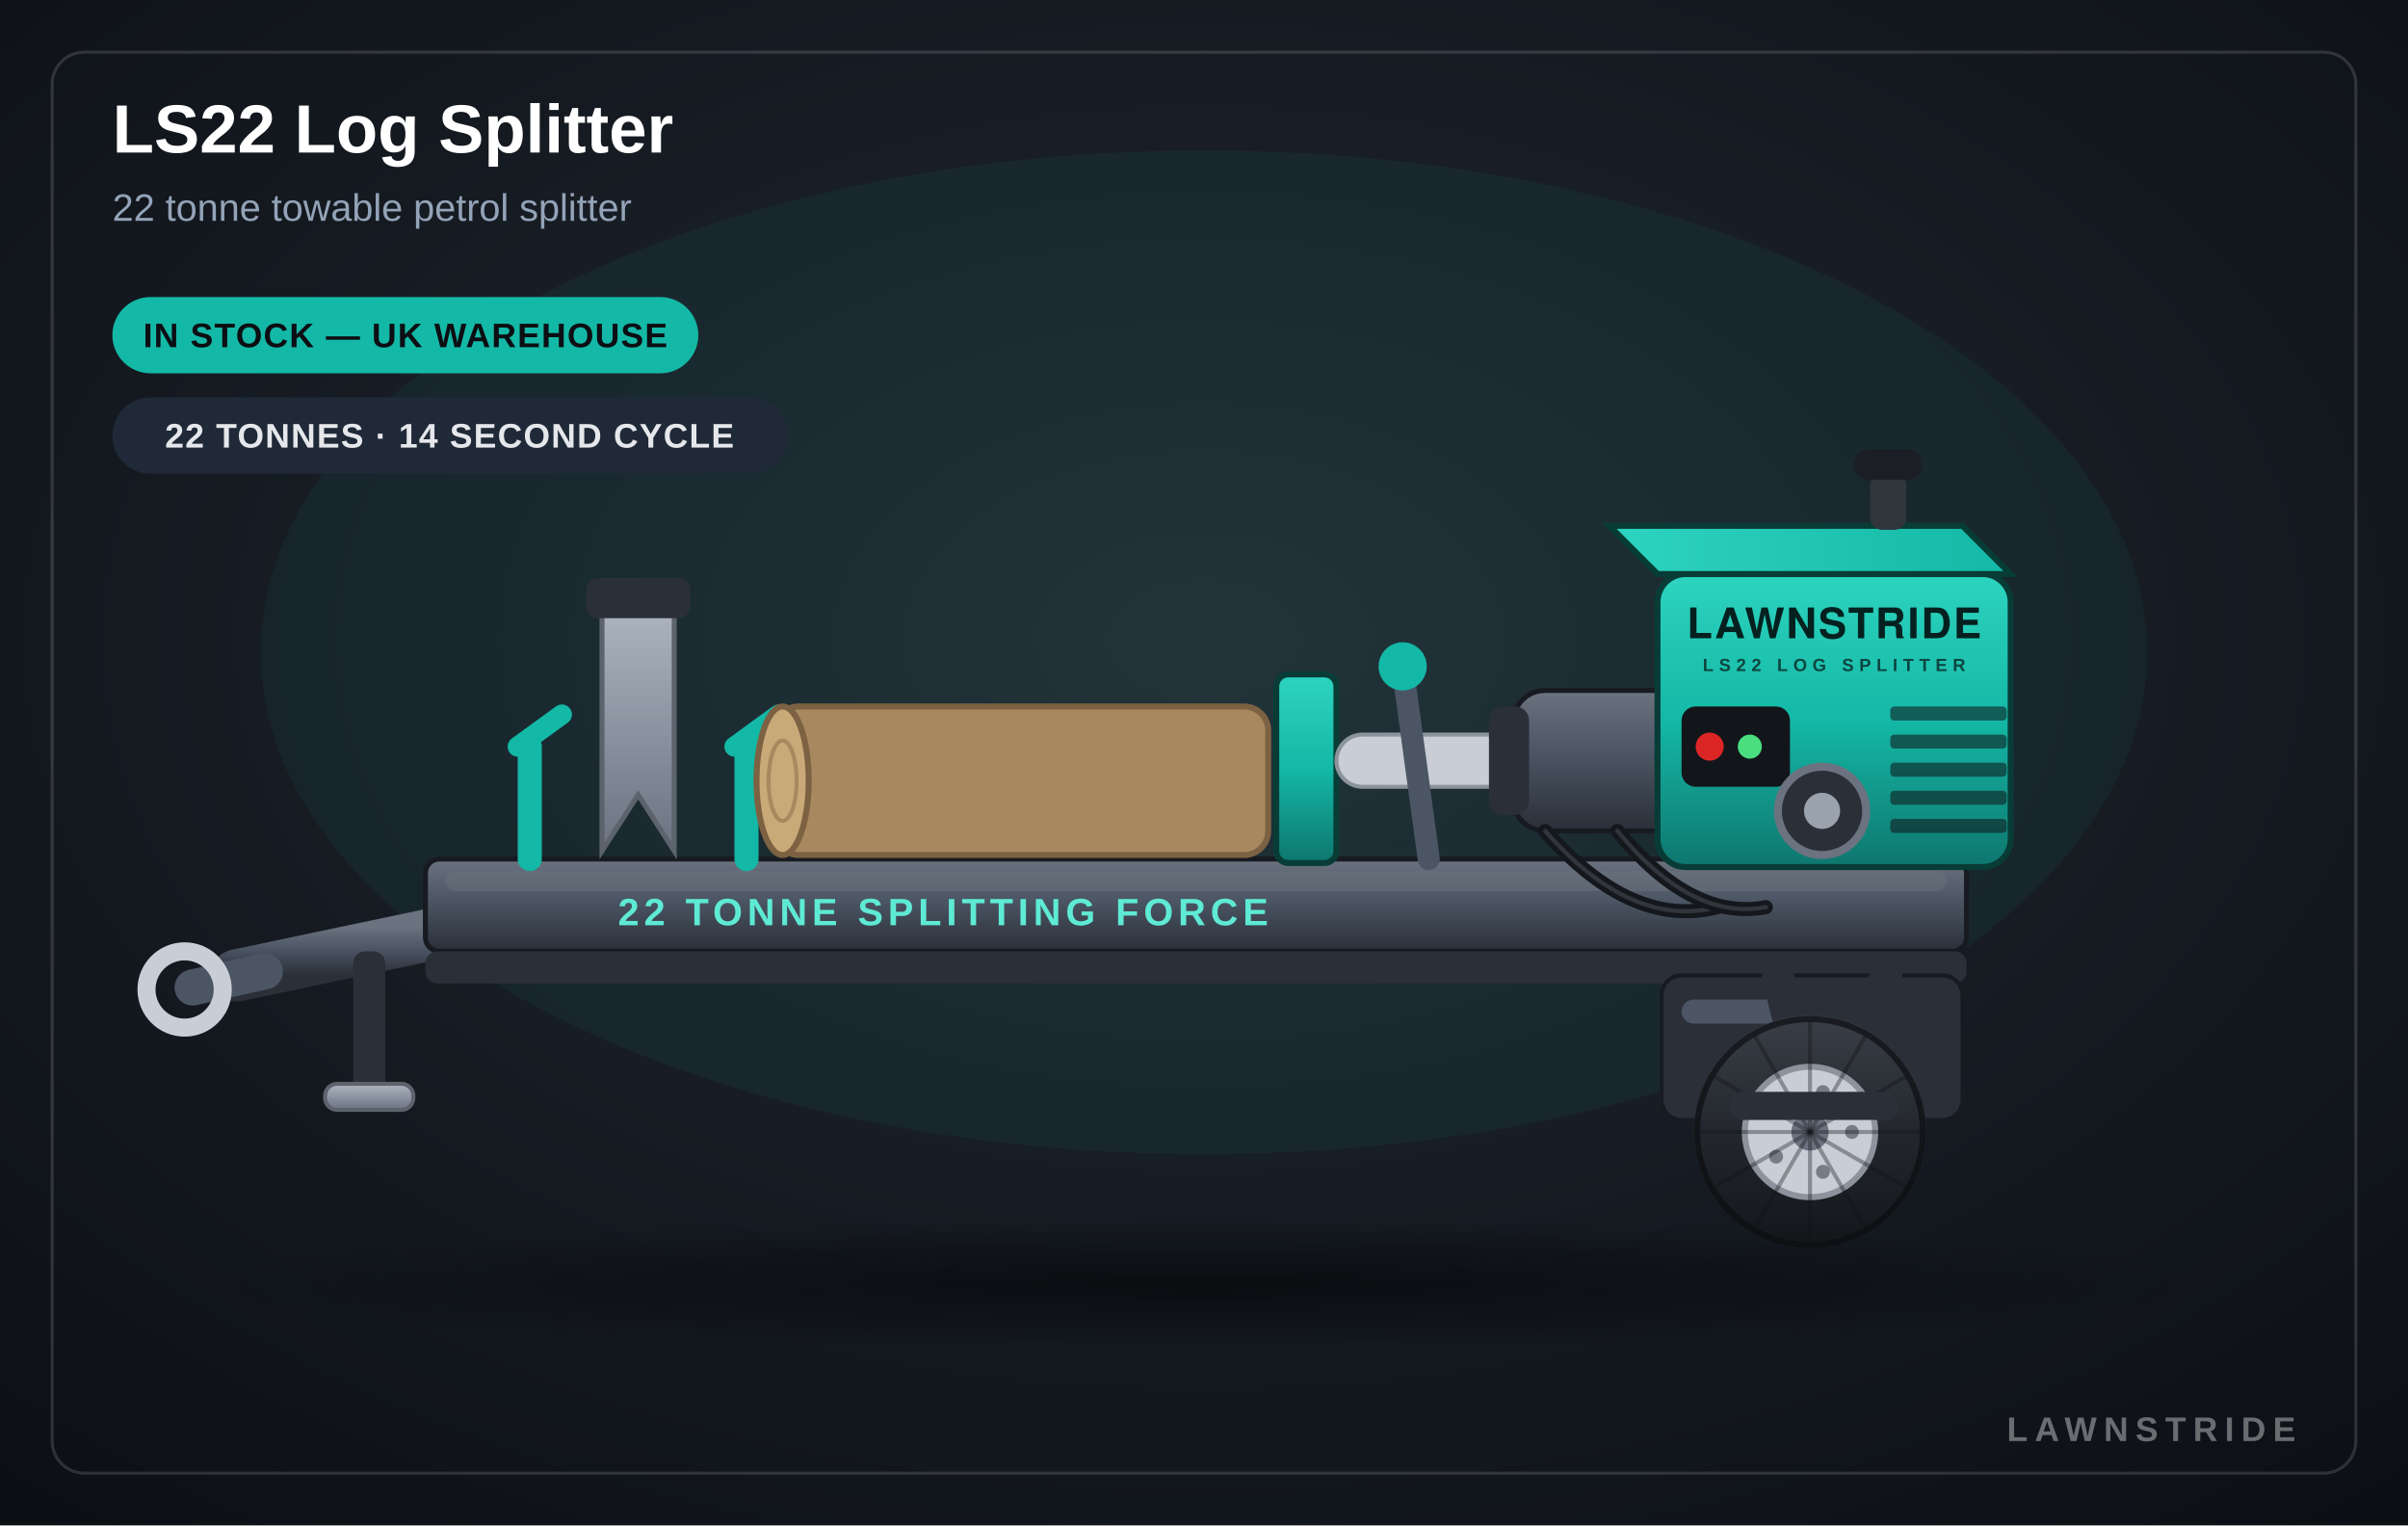
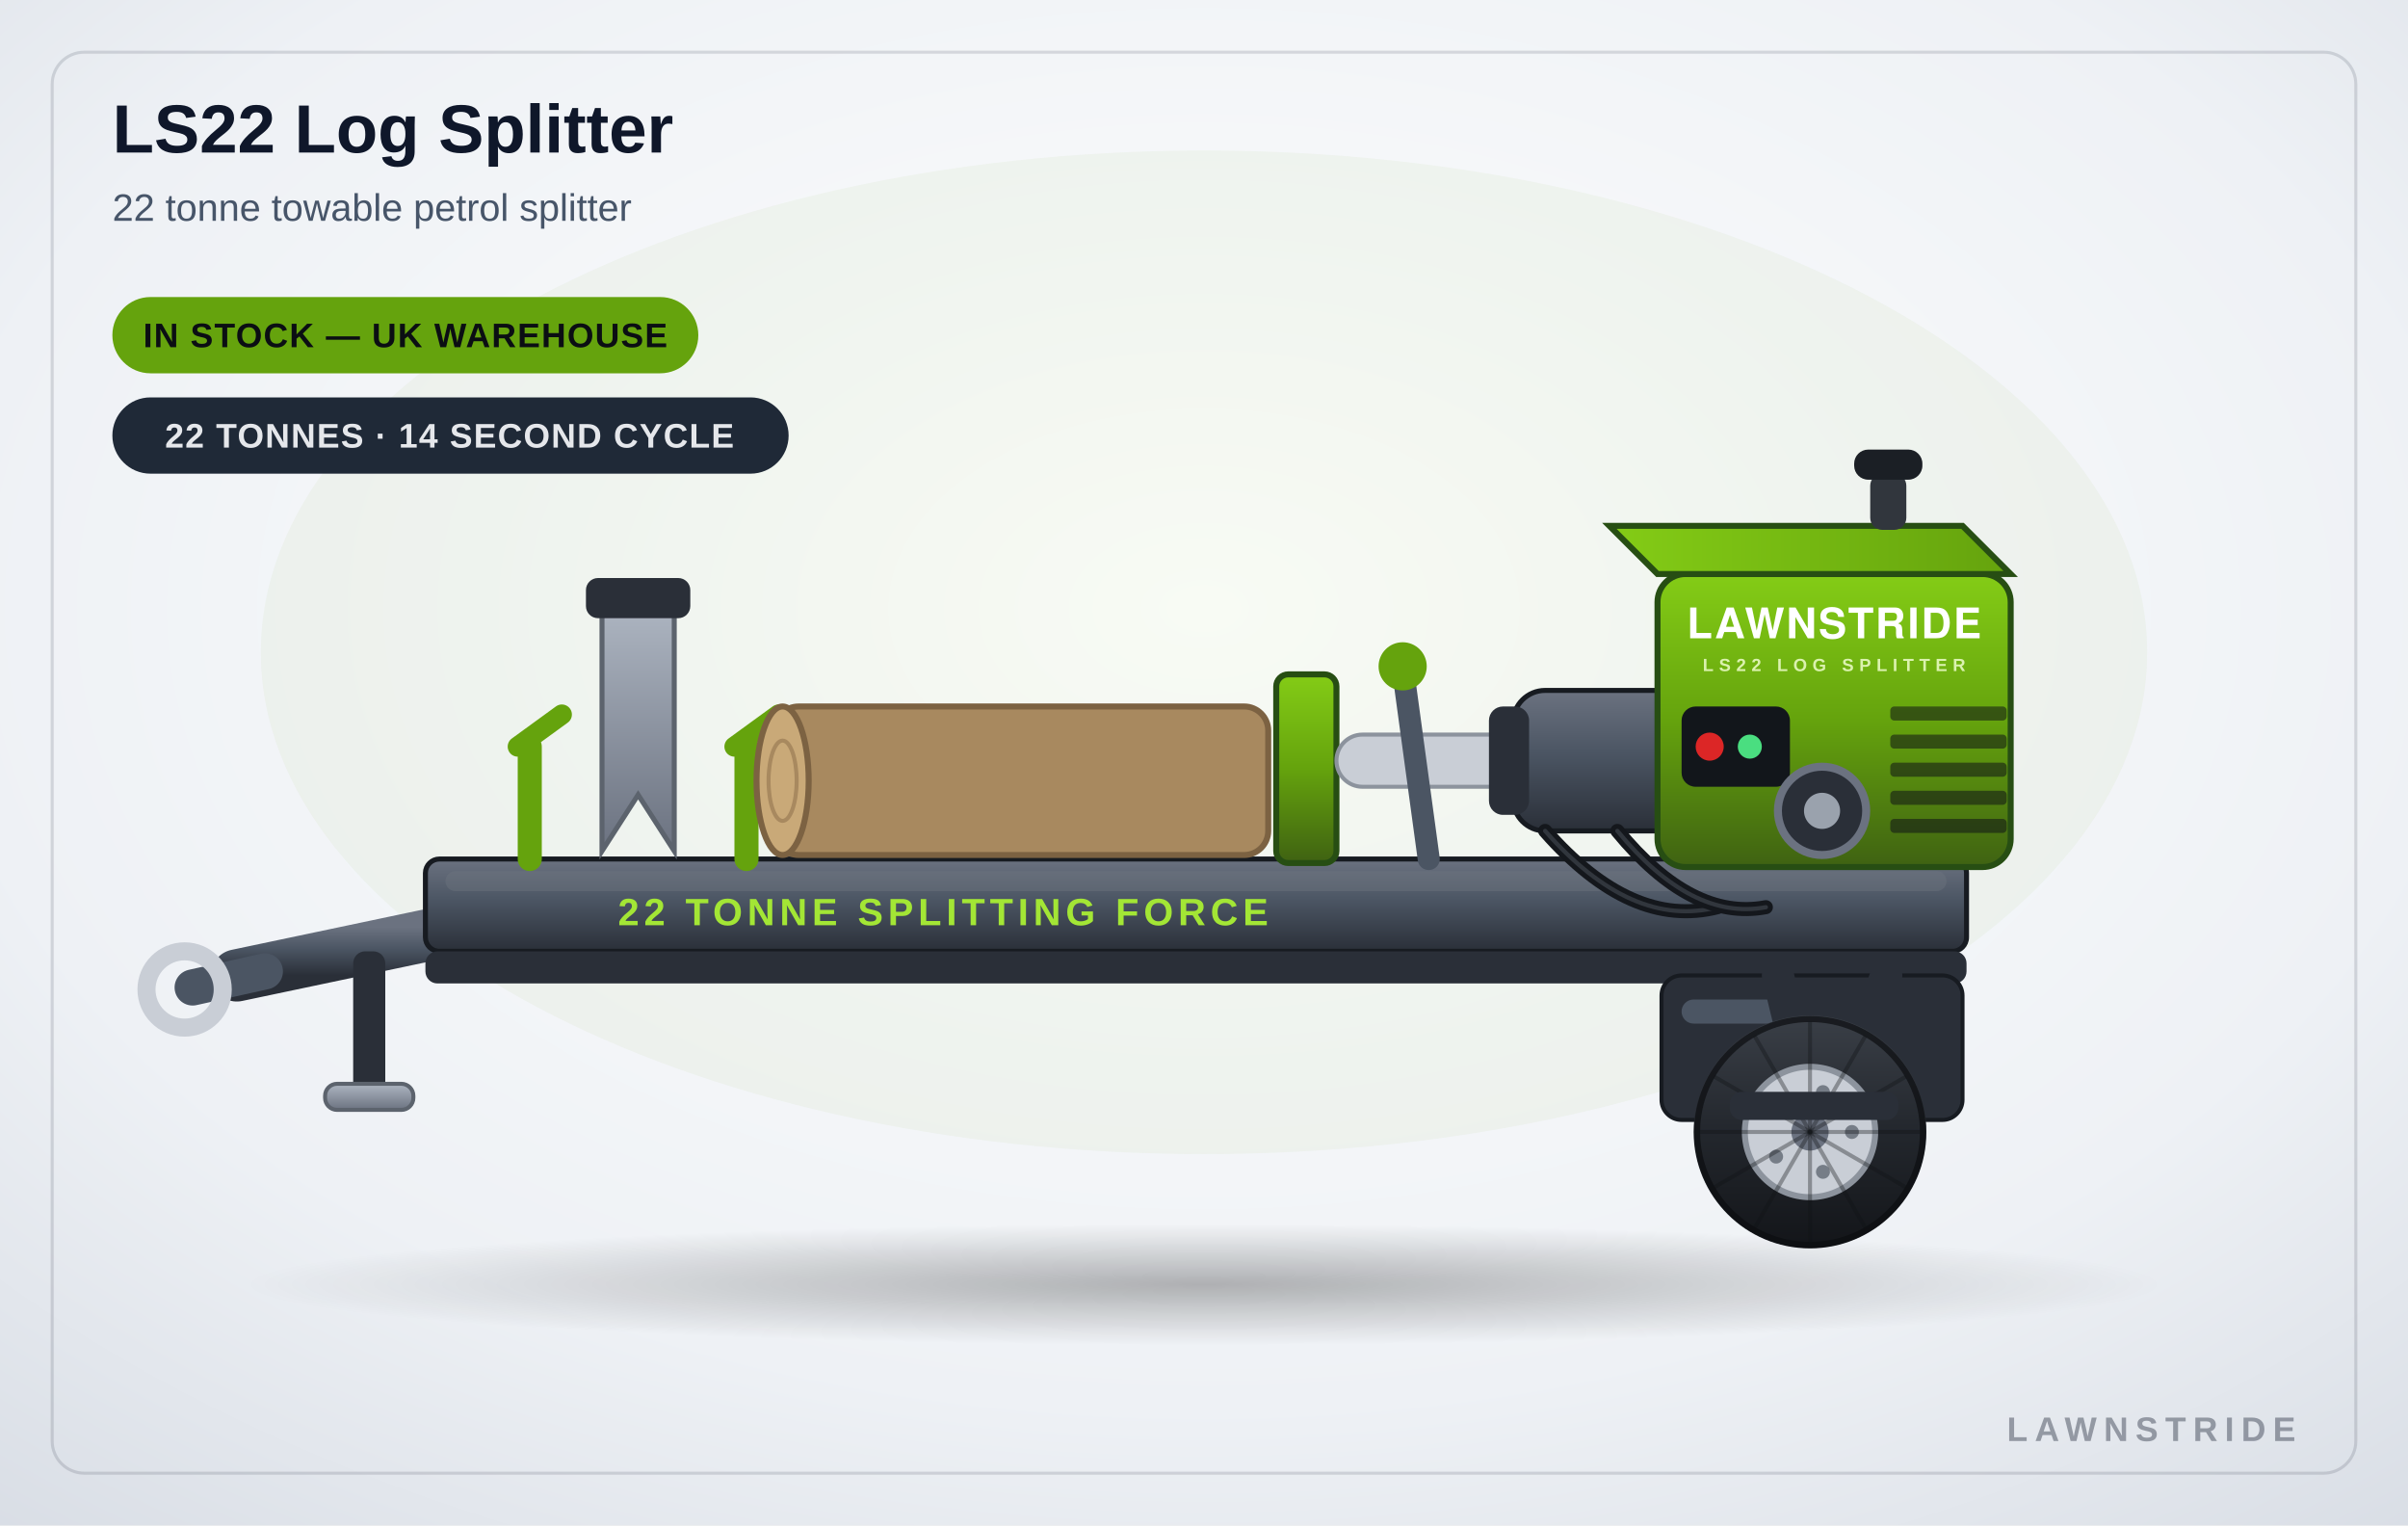
<svg xmlns="http://www.w3.org/2000/svg" viewBox="0 0 1200 760" width="1200" height="760" role="img">
  <defs>
    <linearGradient id="steel" x1="0" y1="0" x2="0" y2="1">
      <stop offset="0" stop-color="#6b7280" />
      <stop offset=".45" stop-color="#4b5563" />
      <stop offset="1" stop-color="#2a2f38" />
    </linearGradient>
    <linearGradient id="steelLite" x1="0" y1="0" x2="0" y2="1">
      <stop offset="0" stop-color="#aeb6c2" />
      <stop offset="1" stop-color="#6b7280" />
    </linearGradient>
    <linearGradient id="dark" x1="0" y1="0" x2="0" y2="1">
      <stop offset="0" stop-color="#31363f" />
      <stop offset="1" stop-color="#15181d" />
    </linearGradient>
    <linearGradient id="rubber" x1="0" y1="0" x2="0" y2="1">
      <stop offset="0" stop-color="#3a3f47" />
      <stop offset=".5" stop-color="#23272d" />
      <stop offset="1" stop-color="#131519" />
    </linearGradient>
    <radialGradient id="studioD" cx=".5" cy=".42" r=".78">
      <stop offset="0" stop-color="#232a33" />
      <stop offset=".6" stop-color="#141920" />
      <stop offset="1" stop-color="#0b0e13" />
    </radialGradient>
    <radialGradient id="studioL" cx=".5" cy=".4" r=".8">
      <stop offset="0" stop-color="#ffffff" />
      <stop offset=".65" stop-color="#eef1f5" />
      <stop offset="1" stop-color="#d7dce4" />
    </radialGradient>
    <linearGradient id="skyG" x1="0" y1="0" x2="0" y2="1">
      <stop offset="0" stop-color="#9fc0d8" />
      <stop offset=".55" stop-color="#cfe0ea" />
      <stop offset="1" stop-color="#e8eef2" />
    </linearGradient>
    <radialGradient id="shadow" cx=".5" cy=".5" r=".5">
      <stop offset="0" stop-color="#000" stop-opacity=".55" />
      <stop offset="1" stop-color="#000" stop-opacity="0" />
    </radialGradient>
    <linearGradient id="glassG" x1="0" y1="0" x2="1" y2="1">
      <stop offset="0" stop-color="#dfeaf2" stop-opacity=".9" />
      <stop offset="1" stop-color="#8fa6b8" stop-opacity=".75" />
    </linearGradient>
    <linearGradient id="paint" x1="0" y1="0" x2="0" y2="1">
-       <stop offset="0" stop-color="#2dd4bf" />
-       <stop offset=".5" stop-color="#14b8a6" />
-       <stop offset="1" stop-color="#0f766e" />
+       <stop offset="0" stop-color="#84cc16" />
+       <stop offset=".5" stop-color="#65a30d" />
+       <stop offset="1" stop-color="#3f6212" />
    </linearGradient>
    <linearGradient id="paintTop" x1="0" y1="0" x2="1" y2="0">
-       <stop offset="0" stop-color="#2dd4bf" />
-       <stop offset="1" stop-color="#14b8a6" />
+       <stop offset="0" stop-color="#84cc16" />
+       <stop offset="1" stop-color="#65a30d" />
    </linearGradient>
  </defs>
-   <rect width="1200" height="760" fill="url(#studioD)" />
-   <ellipse cx="600.0" cy="640" rx="504.0" ry="34" fill="url(#shadow)" />
-   <ellipse cx="600" cy="325" rx="470" ry="250" fill="#14b8a6" opacity=".06" />
+   <rect width="1200" height="760" fill="url(#studioL)" />
+   <ellipse cx="600.0" cy="640" rx="480.0" ry="30" fill="url(#shadow)" opacity=".5" />
+   <ellipse cx="600" cy="325" rx="470" ry="250" fill="#65a30d" opacity=".05" />
  <path d="M232 462 L118 486" stroke="url(#steel)" stroke-width="26" stroke-linecap="round" />
  <path d="M132 484 L96 492" stroke="#4b5563" stroke-width="18" stroke-linecap="round" />
  <circle cx="92" cy="493" r="19" fill="none" stroke="#c9ced6" stroke-width="9" />
  <rect x="176" y="474" width="16" height="72" rx="6" fill="#2a2f38" />
  <rect x="162" y="540" width="44" height="13" rx="6" fill="url(#steelLite)" stroke="#5c636d" stroke-width="2" />
  <rect x="212" y="428" width="768" height="46" rx="7" fill="url(#steel)" stroke="#171b21" stroke-width="2.5" />
  <rect x="222" y="434" width="748" height="10" rx="5" fill="#6e767f" opacity=".4" />
  <rect x="212" y="474" width="768" height="16" rx="6" fill="#2a2f38" />
  <path d="M300 300 L336 300 L336 424 L318 396 L300 424 Z" fill="url(#steelLite)" stroke="#5c636d" stroke-width="2.5" />
  <rect x="292" y="288" width="52" height="20" rx="6" fill="#2a2f38" />
-   <path d="M264 428 L264 372 M372 428 L372 372" stroke="#14b8a6" stroke-width="12" stroke-linecap="round" />
-   <path d="M258 372 L280 356 M366 372 L388 356" stroke="#14b8a6" stroke-width="10" stroke-linecap="round" />
+   <path d="M264 428 L264 372 M372 428 L372 372" stroke="#65a30d" stroke-width="12" stroke-linecap="round" />
+   <path d="M258 372 L280 356 M366 372 L388 356" stroke="#65a30d" stroke-width="10" stroke-linecap="round" />
  <rect x="386" y="352" width="246" height="74" rx="12" fill="#a8895f" stroke="#7c6242" stroke-width="3" />
  <ellipse cx="390" cy="389" rx="13" ry="37" fill="#c9a978" stroke="#7c6242" stroke-width="3" />
  <ellipse cx="390" cy="389" rx="7" ry="20" fill="none" stroke="#a8895f" stroke-width="2" />
-   <rect x="636" y="336" width="30" height="94" rx="6" fill="url(#paint)" stroke="#083c37" stroke-width="3" />
+   <rect x="636" y="336" width="30" height="94" rx="6" fill="url(#paint)" stroke="#274e13" stroke-width="3" />
  <rect x="666" y="366" width="118" height="26" rx="13" fill="#c9ced6" stroke="#8c939d" stroke-width="2" />
  <rect x="754" y="344" width="150" height="70" rx="16" fill="url(#steel)" stroke="#171b21" stroke-width="2.5" />
  <rect x="742" y="352" width="20" height="54" rx="7" fill="#2a2f38" />
  <path d="M770 414 Q813.0 463.0 856 452" fill="none" stroke="#14171c" stroke-width="7" stroke-linecap="round" />
  <path d="M770 414 Q813.0 463.0 856 452" fill="none" stroke="#3d434b" stroke-width="2.1" stroke-linecap="round" opacity=".7" />
  <path d="M806 414 Q843.0 459.0 880 452" fill="none" stroke="#14171c" stroke-width="7" stroke-linecap="round" />
  <path d="M806 414 Q843.0 459.0 880 452" fill="none" stroke="#3d434b" stroke-width="2.1" stroke-linecap="round" opacity=".7" />
  <path d="M712 428 L700 340" stroke="#4b5563" stroke-width="11" stroke-linecap="round" />
-   <circle cx="699" cy="332" r="12" fill="#14b8a6" />
+   <circle cx="699" cy="332" r="12" fill="#65a30d" />
  <rect x="828" y="486" width="150" height="72" rx="10" fill="#2a2f38" stroke="#171b21" stroke-width="2" />
  <rect x="838" y="498" width="60" height="12" rx="6" fill="#4b5563" />
-   <rect x="826" y="286" width="176" height="146" rx="14" fill="url(#paint)" stroke="#083c37" stroke-width="3" />
-   <path d="M826 286 L1002 286 L978 262 L802 262 Z" fill="url(#paintTop)" stroke="#083c37" stroke-width="3" />
+   <rect x="826" y="286" width="176" height="146" rx="14" fill="url(#paint)" stroke="#274e13" stroke-width="3" />
+   <path d="M826 286 L1002 286 L978 262 L802 262 Z" fill="url(#paintTop)" stroke="#274e13" stroke-width="3" />
  <rect x="942" y="352.0" width="58" height="7.0" rx="2" fill="#0f1216" opacity=".55" />
  <rect x="942" y="366.0" width="58" height="7.0" rx="2" fill="#0f1216" opacity=".55" />
  <rect x="942" y="380.0" width="58" height="7.0" rx="2" fill="#0f1216" opacity=".55" />
  <rect x="942" y="394.0" width="58" height="7.0" rx="2" fill="#0f1216" opacity=".55" />
  <rect x="942" y="408.0" width="58" height="7.0" rx="2" fill="#0f1216" opacity=".55" />
  <rect x="838" y="352" width="54" height="40" rx="7" fill="#12161b" />
  <circle cx="852" cy="372" r="7" fill="#dc2626" />
  <circle cx="872" cy="372" r="6" fill="#4ade80" />
  <rect x="932" y="236" width="18" height="28" rx="6" fill="#31363d" />
  <rect x="924" y="224" width="34" height="15" rx="7" fill="#1b1f25" />
  <circle cx="908" cy="404" r="22" fill="#2a2f38" stroke="#6b7280" stroke-width="4" />
  <circle cx="908" cy="404" r="9" fill="#9aa2ad" />
  <path d="M886 486 L902 552 M940 486 L916 552" stroke="#2a2f38" stroke-width="16" stroke-linecap="round" />
  <circle cx="902" cy="564" r="58" fill="url(#rubber)" />
  <circle cx="902" cy="564" r="56.26" fill="none" stroke="#0b0d10" stroke-width="3" opacity=".7" />
  <circle cx="902" cy="564" r="32.48" fill="#c9ced6" />
  <circle cx="902" cy="564" r="32.48" fill="none" stroke="#8c939d" stroke-width="3" />
  <circle cx="902" cy="564" r="9.28" fill="#6b7280" />
  <circle cx="922.88" cy="564.0" r="3.48" fill="#767d87" />
  <circle cx="908.452" cy="583.858" r="3.48" fill="#767d87" />
  <circle cx="885.108" cy="576.273" r="3.48" fill="#767d87" />
  <circle cx="885.108" cy="551.727" r="3.48" fill="#767d87" />
  <circle cx="908.452" cy="544.142" r="3.48" fill="#767d87" />
  <path d="M902 564 L957.1 564.0" stroke="#0e1114" stroke-width="2" opacity=".35" />
  <path d="M902 564 L949.718 591.55" stroke="#0e1114" stroke-width="2" opacity=".35" />
  <path d="M902 564 L929.55 611.718" stroke="#0e1114" stroke-width="2" opacity=".35" />
  <path d="M902 564 L902 619.1" stroke="#0e1114" stroke-width="2" opacity=".35" />
  <path d="M902 564 L874.45 611.718" stroke="#0e1114" stroke-width="2" opacity=".35" />
  <path d="M902 564 L854.282 591.55" stroke="#0e1114" stroke-width="2" opacity=".35" />
  <path d="M902 564 L846.9 564" stroke="#0e1114" stroke-width="2" opacity=".35" />
  <path d="M902 564 L854.282 536.45" stroke="#0e1114" stroke-width="2" opacity=".35" />
  <path d="M902 564 L874.45 516.282" stroke="#0e1114" stroke-width="2" opacity=".35" />
  <path d="M902 564 L902 508.9" stroke="#0e1114" stroke-width="2" opacity=".35" />
  <path d="M902 564 L929.55 516.282" stroke="#0e1114" stroke-width="2" opacity=".35" />
  <path d="M902 564 L949.718 536.45" stroke="#0e1114" stroke-width="2" opacity=".35" />
  <rect x="862" y="544" width="84" height="14" rx="6" fill="#2a2f38" />
-   <text x="914" y="318" text-anchor="middle" font-family="Arial Black,Helvetica,sans-serif" font-weight="800" font-size="21" letter-spacing="0.9" fill="#04211f">LAWNSTRIDE</text>
-   <text x="914" y="334.38" text-anchor="middle" font-family="Arial,Helvetica,sans-serif" font-weight="700" font-size="8.82" letter-spacing="2.7" fill="#0b3b36" opacity=".92">LS22 LOG SPLITTER</text>
-   <text x="470" y="461" text-anchor="middle" font-family="Arial,Helvetica,sans-serif" font-weight="800" font-size="19" letter-spacing="2.4" fill="#5eead4">22 TONNE SPLITTING FORCE</text>
-   <text x="56" y="76" font-family="Arial,Helvetica,sans-serif" font-weight="800" font-size="34" fill="#ffffff">LS22 Log Splitter</text>
-   <text x="56" y="110" font-family="Arial,Helvetica,sans-serif" font-weight="500" font-size="19" fill="#93a3b8">22 tonne towable petrol splitter</text>
-   <rect x="56" y="148" width="292" height="38" rx="19.0" fill="#14b8a6" />
+   <text x="914" y="318" text-anchor="middle" font-family="Arial Black,Helvetica,sans-serif" font-weight="800" font-size="21" letter-spacing="0.9" fill="#ffffff">LAWNSTRIDE</text>
+   <text x="914" y="334.38" text-anchor="middle" font-family="Arial,Helvetica,sans-serif" font-weight="700" font-size="8.82" letter-spacing="2.7" fill="#e4f7bd" opacity=".92">LS22 LOG SPLITTER</text>
+   <text x="470" y="461" text-anchor="middle" font-family="Arial,Helvetica,sans-serif" font-weight="800" font-size="19" letter-spacing="2.4" fill="#a3e635">22 TONNE SPLITTING FORCE</text>
+   <text x="56" y="76" font-family="Arial,Helvetica,sans-serif" font-weight="800" font-size="34" fill="#0f172a">LS22 Log Splitter</text>
+   <text x="56" y="110" font-family="Arial,Helvetica,sans-serif" font-weight="500" font-size="19" fill="#475569">22 tonne towable petrol splitter</text>
+   <rect x="56" y="148" width="292" height="38" rx="19.0" fill="#65a30d" />
  <text x="202" y="173" text-anchor="middle" font-family="Arial,Helvetica,sans-serif" font-weight="800" font-size="17" letter-spacing=".6" fill="#0b0e13">IN STOCK — UK WAREHOUSE</text>
  <rect x="56" y="198" width="337" height="38" rx="19.0" fill="#1f2937" />
  <text x="224" y="223" text-anchor="middle" font-family="Arial,Helvetica,sans-serif" font-weight="800" font-size="17" letter-spacing=".6" fill="#e5e7eb">22 TONNES · 14 SECOND CYCLE</text>
-   <rect x="26" y="26" width="1148" height="708" rx="16" fill="none" stroke="#ffffff" stroke-width="1.5" opacity=".14" />
-   <text x="1144" y="718" text-anchor="end" font-family="Arial,Helvetica,sans-serif" font-weight="800" font-size="17" letter-spacing="3.5" fill="#ffffff" opacity=".38">LAWNSTRIDE</text>
+   <rect x="26" y="26" width="1148" height="708" rx="16" fill="none" stroke="#0f172a" stroke-width="1.5" opacity=".14" />
+   <text x="1144" y="718" text-anchor="end" font-family="Arial,Helvetica,sans-serif" font-weight="800" font-size="17" letter-spacing="3.5" fill="#0f172a" opacity=".38">LAWNSTRIDE</text>
</svg>
